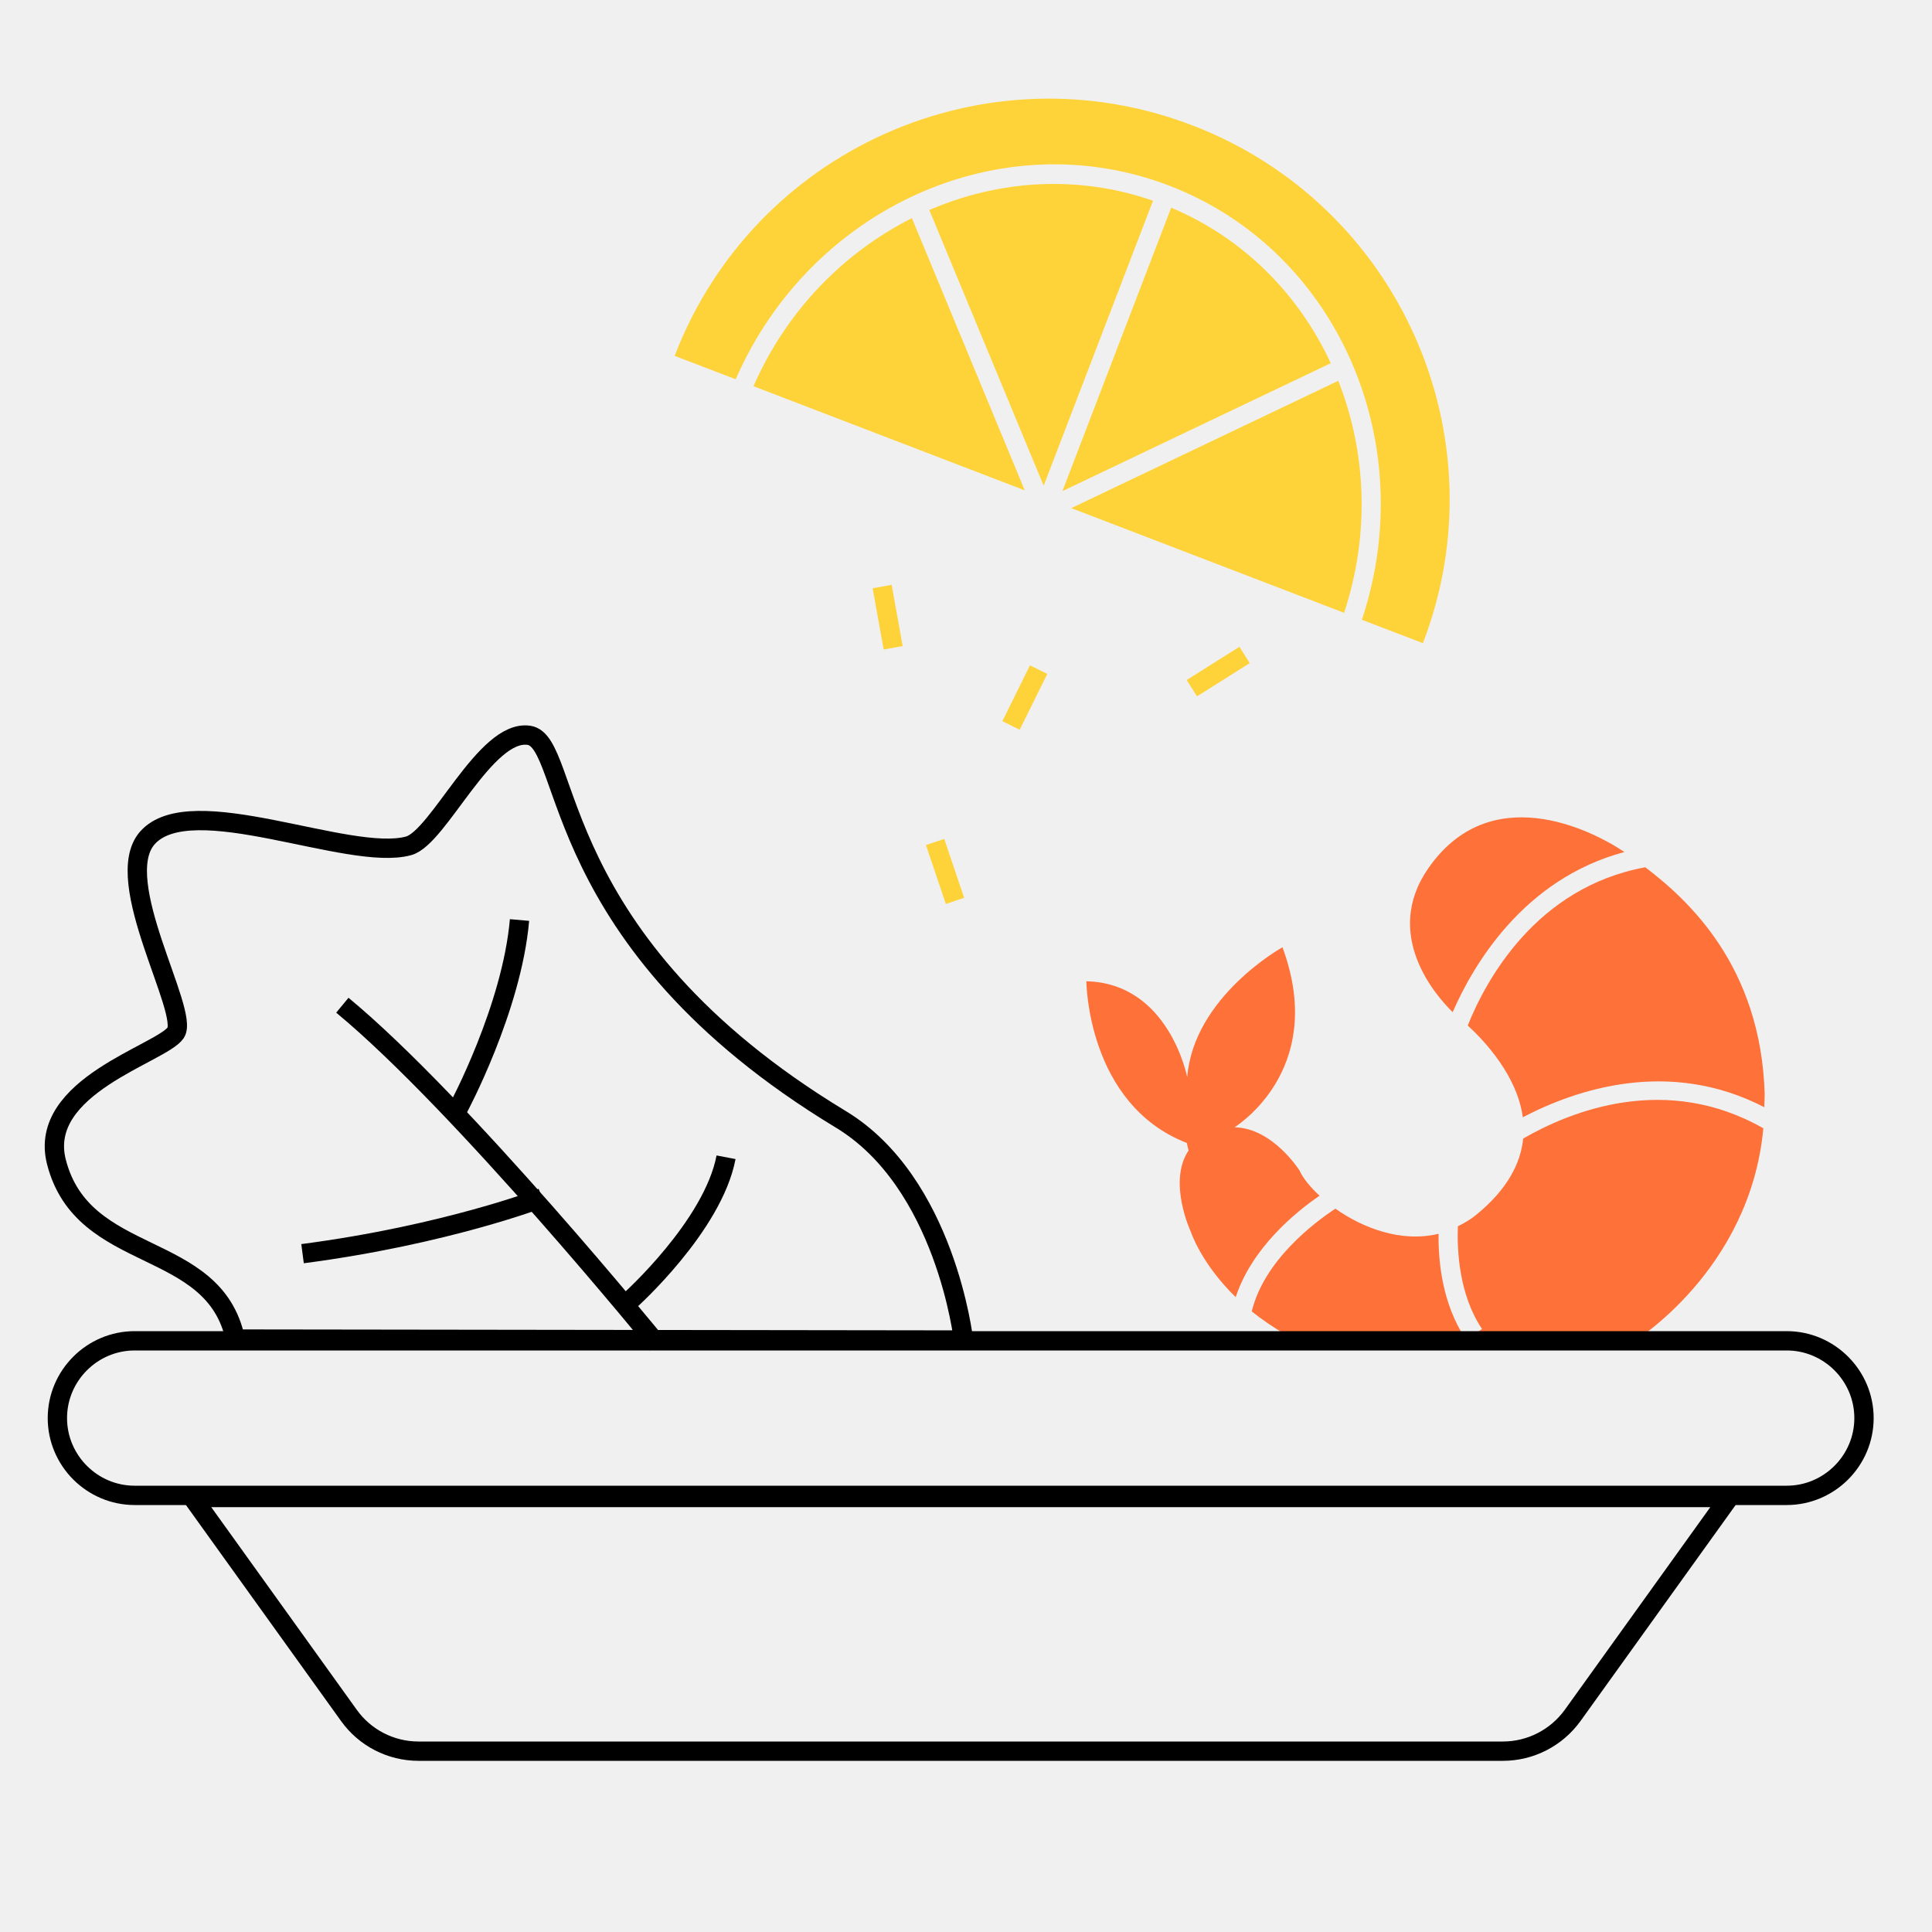
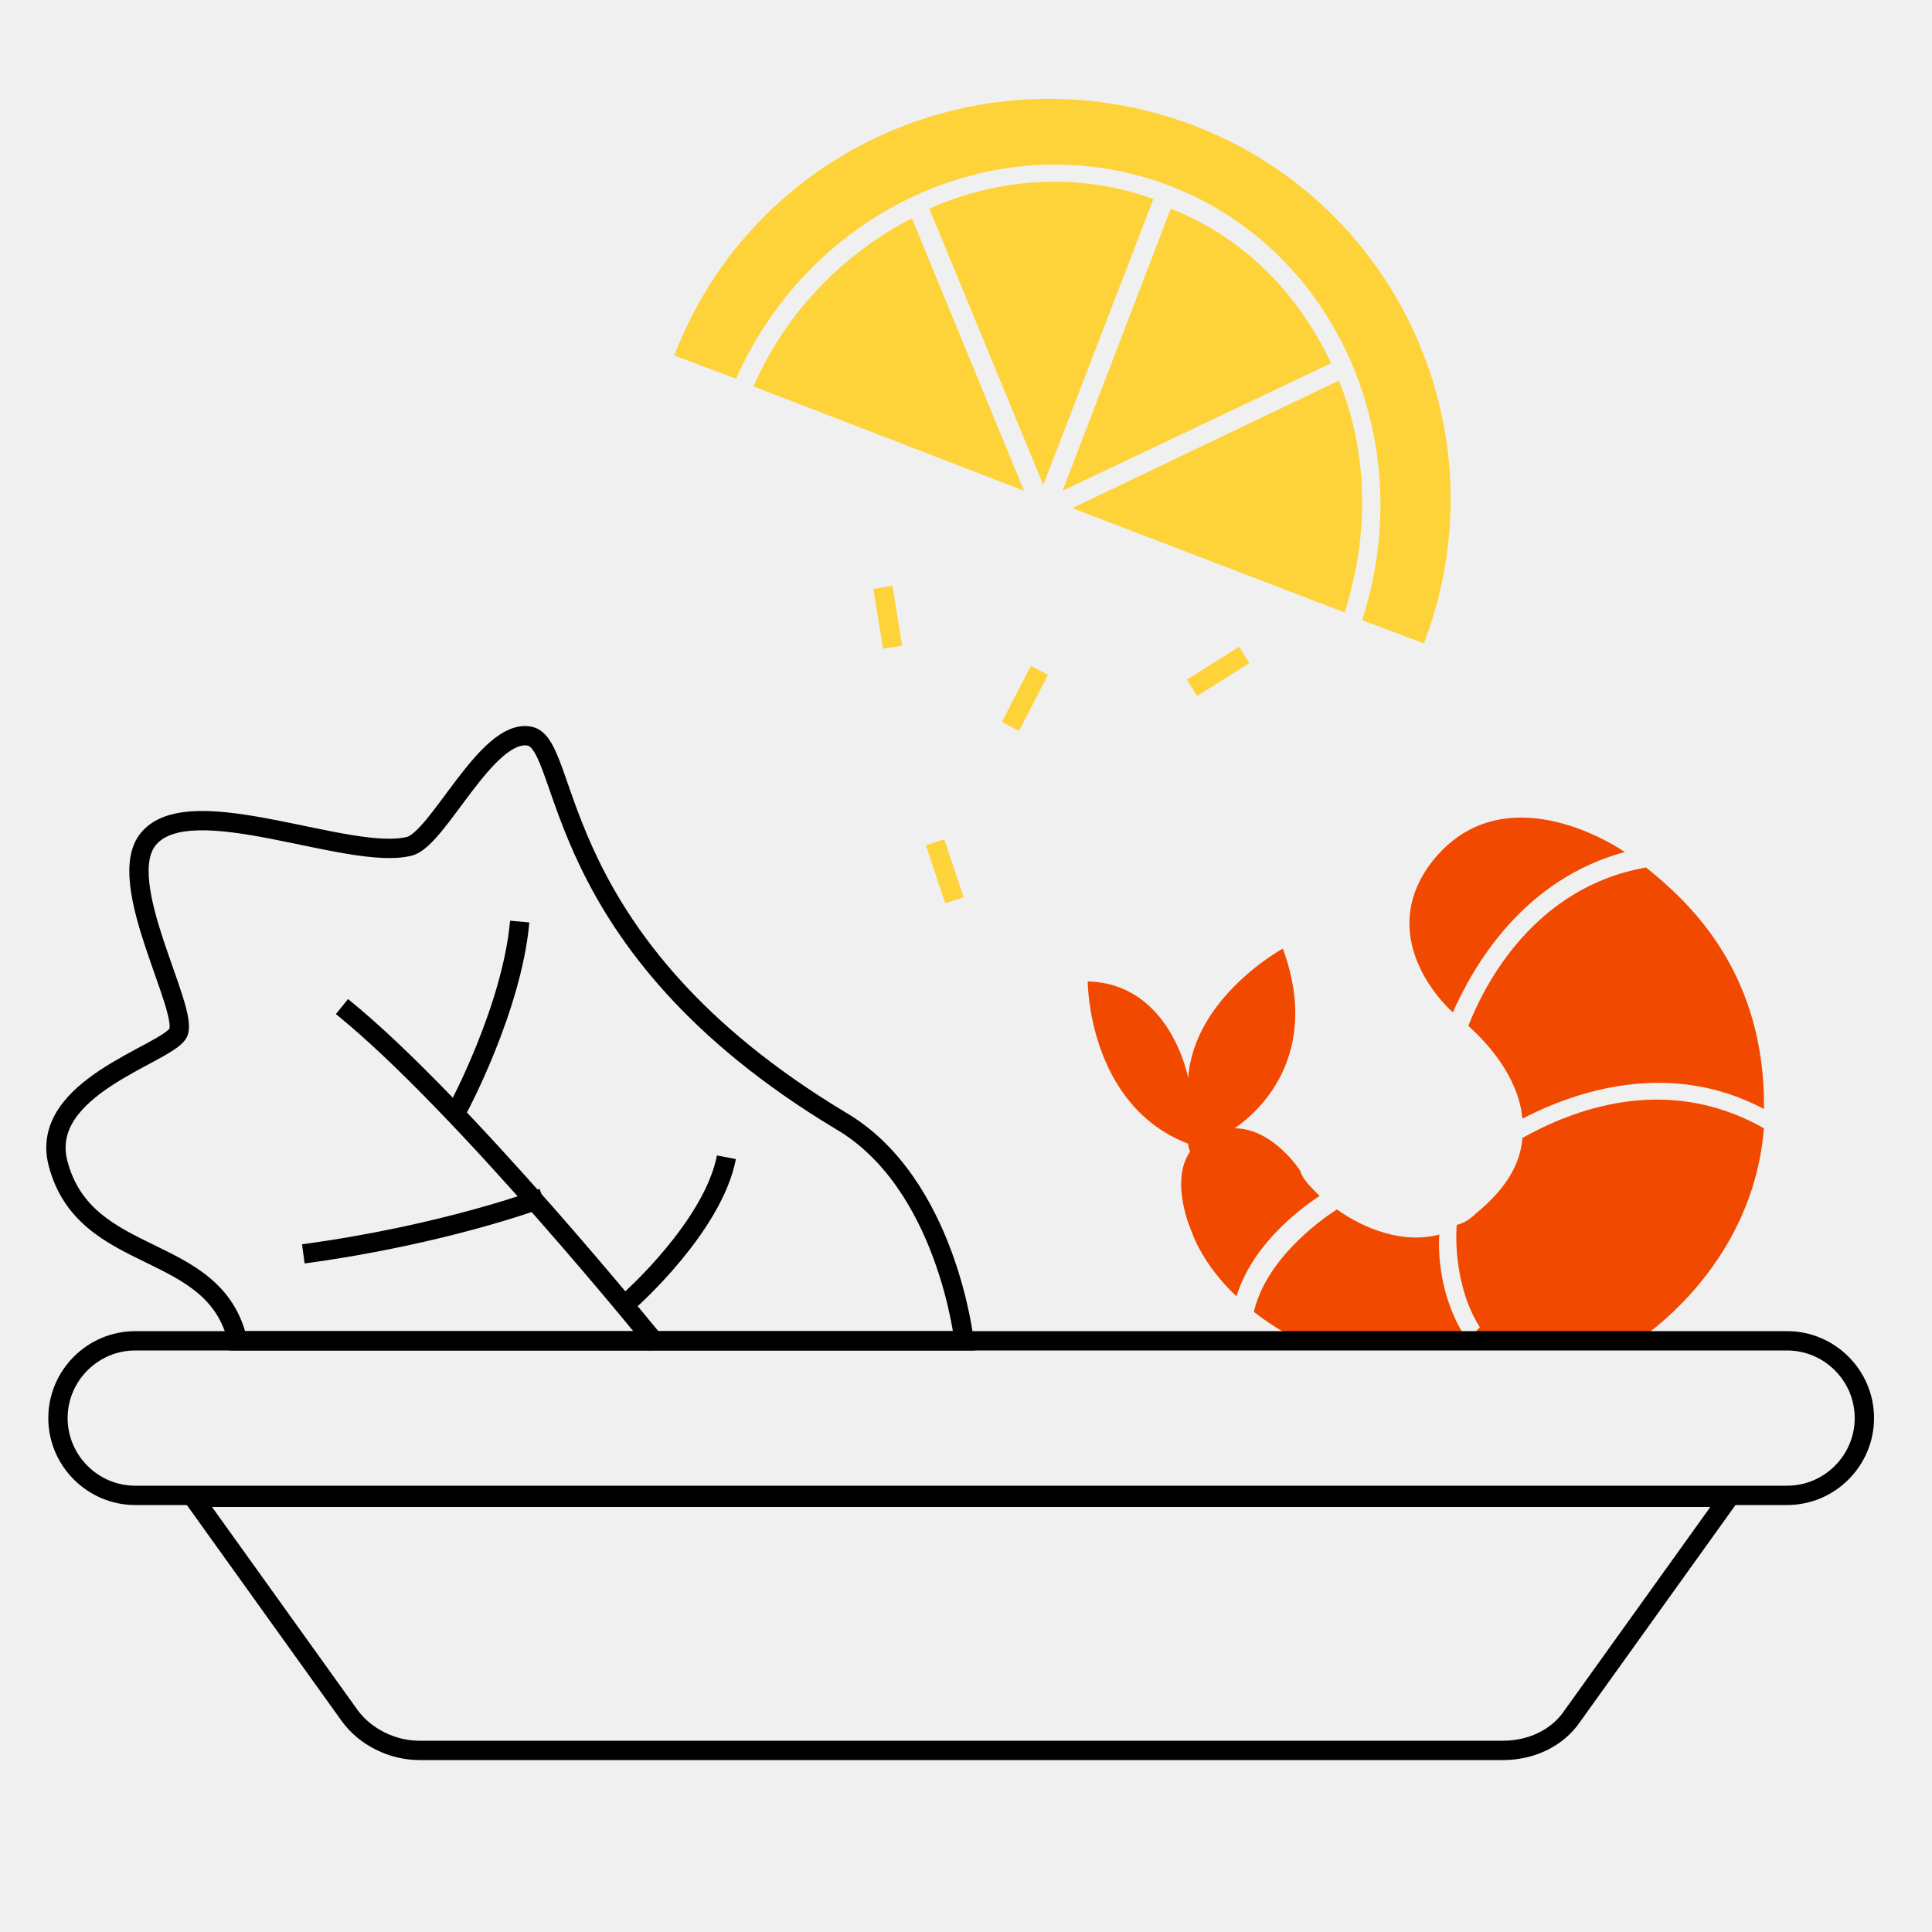
- <svg xmlns="http://www.w3.org/2000/svg" version="1.1" x="0px" y="0px" viewBox="0 0 100 100" style="enable-background:new 0 0 100 100;" xml:space="preserve">
+ <svg xmlns="http://www.w3.org/2000/svg" version="1.1" id="Capa_1" x="0px" y="0px" viewBox="0 0 100 100" style="enable-background:new 0 0 100 100;" xml:space="preserve">
  <style type="text/css">
	.st0{display:none;}
- 	.st1{fill:#FAFAFA;}
- 	.st2{fill:#FE7139;}
- 	.st3{fill:none;stroke:#000000;stroke-miterlimit:10;}
- 	.st4{fill:#FED339;}
- 	.st5{fill:#FAFAFA;stroke:#000000;stroke-miterlimit:10;}
- 	.st6{fill:#FFFFFF;stroke:#000000;stroke-miterlimit:10;}
- 	.st7{fill:#754C24;stroke:#000000;stroke-miterlimit:10;}
- 	.st8{fill:#FFFFFF;}
- 	.st9{fill:none;stroke:#FFFFFF;stroke-width:2;stroke-miterlimit:10;}
- 	.st10{fill:none;}
- 	.st11{fill:#3964FE;}
- 	.st12{fill:none;stroke:#3964FE;stroke-miterlimit:10;}
- 	.st13{fill:none;stroke:#FE7139;stroke-miterlimit:10;}
- 	.st14{fill:none;stroke:#FED339;stroke-miterlimit:10;}
- 	.st15{fill:none;stroke:#FED339;stroke-width:2;stroke-miterlimit:10;}
- 	.st16{fill:#FAFAFA;stroke:#000000;stroke-width:2;stroke-miterlimit:10;}
- 	.st17{fill:#FF0000;}
+ 	.st1{fill:none;stroke:#000000;stroke-miterlimit:10;}
+ 	.st2{fill:#F14900;}
+ 	.st3{fill:#FED339;}
+ 	.st4{fill:none;stroke:#FED339;stroke-miterlimit:10;}
</style>
-   <g id="Capa_2" class="st0">
+   <g id="Capa_2_1_" class="st0">
</g>
  <g id="CHICOPAN">
</g>
  <g id="CHICAPASTEL">
</g>
  <g id="CHICAMOBIL">
</g>
  <g id="CHICOREVIEW">
</g>
  <g id="CHICAESTADISTICAS">
</g>
  <g id="AMERICANO">
</g>
  <g id="PIZZA">
</g>
  <g id="MEXICANO">
</g>
  <g id="POKE">
</g>
  <g id="INDIO">
</g>
  <g id="GRIEGO">
</g>
  <g id="TAILANDES">
</g>
  <g id="COREANA">
</g>
  <g id="COLOMPIANA">
</g>
  <g id="PERUANO">
-     <path class="st3" d="M49.87,69.36c0,0-0.92-8.15-6.36-11.43C28.22,48.68,29.64,38.4,27.38,38.06s-4.67,5.29-6.23,5.72   c-3.09,0.85-11.28-2.98-13.53-0.4c-1.92,2.21,2.21,9,1.47,10.08c-0.74,1.08-7.17,2.76-6.17,6.68c1.38,5.38,8.15,3.96,9.26,9.17   L49.87,69.36z" />
-     <path class="st3" d="M34.02,69.58c0,0-10.13-12.45-16.3-17.55" />
-     <path class="st3" d="M28.06,62c0,0-4.98,1.92-12.4,2.89" />
-     <path class="st3" d="M23.72,57.36c0,0,2.77-5.15,3.17-9.74" />
-     <path class="st3" d="M32.6,67.32c0,0,4.3-3.85,4.98-7.42" />
+     <path class="st1" d="M49.9,69.4c0,0-0.9-8.2-6.4-11.4c-15.3-9.2-13.9-19.5-16.1-19.9s-4.7,5.3-6.2,5.7c-3.1,0.8-11.3-3-13.5-0.4   c-1.9,2.2,2.2,9,1.5,10.1c-0.7,1.1-7.2,2.8-6.2,6.7c1.4,5.4,8.1,4,9.3,9.2L49.9,69.4z" />
+     <path class="st1" d="M34,69.6c0,0-10.1-12.5-16.3-17.5" />
+     <path class="st1" d="M28.1,62c0,0-5,1.9-12.4,2.9" />
+     <path class="st1" d="M23.7,57.4c0,0,2.8-5.2,3.2-9.7" />
+     <path class="st1" d="M32.6,67.3c0,0,4.3-3.8,5-7.4" />
    <g>
-       <path class="st2" d="M75.19,52.39c1.07-2.46,3.68-6.9,8.89-8.29c-1.8-1.21-6.97-3.74-10.15,0.84    C71.53,48.39,74.34,51.56,75.19,52.39z" />
-       <path class="st2" d="M85.16,44.89c-5.67,1.04-8.26,5.87-9.19,8.19c0.88,0.81,2.56,2.6,2.85,4.75c2.73-1.43,7.56-3.08,12.5-0.52    c0-0.23,0.02-0.45,0.02-0.69C91.14,49.97,87.34,46.55,85.16,44.89z" />
-       <path class="st2" d="M78.84,58.93c-0.13,1.27-0.8,2.61-2.41,3.93c-0.31,0.26-0.64,0.45-0.97,0.61c-0.05,1.26,0.06,3.55,1.25,5.32    l-0.75,0.5l8.57,0.17c0,0,6.06-3.69,6.74-11.06C86.23,55.53,81.32,57.5,78.84,58.93z" />
-       <path class="st2" d="M74.46,63.86c-1.93,0.47-3.93-0.3-5.34-1.3c-1.08,0.71-3.69,2.67-4.33,5.32c0.53,0.42,1.13,0.84,1.82,1.23    l9.24,0.18C74.65,67.48,74.44,65.29,74.46,63.86z" />
-       <path class="st2" d="M63.96,67.14c0.84-2.56,3.11-4.41,4.34-5.25c-0.5-0.46-0.87-0.93-1.04-1.31c0,0-1.39-2.2-3.36-2.23    c0.56-0.37,4.7-3.31,2.48-9.32c0,0-4.6,2.55-4.93,6.73c0,0-0.93-4.87-5.22-4.97c0,0,0.03,6.36,5.2,8.37c0,0,0.03,0.15,0.09,0.39    c-1.09,1.62,0.11,4.19,0.11,4.19S62.16,65.39,63.96,67.14z" />
+       <path class="st2" d="M75.2,52.4c1.1-2.5,3.7-6.9,8.9-8.3c-1.8-1.2-7-3.7-10.2,0.8C71.5,48.4,74.3,51.6,75.2,52.4z" />
+       <path class="st2" d="M85.2,44.9c-5.7,1-8.3,5.9-9.2,8.2c0.9,0.8,2.6,2.6,2.8,4.8c2.7-1.4,7.6-3.1,12.5-0.5c0-0.2,0-0.5,0-0.7    C91.1,50,87.3,46.6,85.2,44.9z" />
+       <path class="st2" d="M78.8,58.9c-0.1,1.3-0.8,2.6-2.4,3.9c-0.3,0.3-0.6,0.5-1,0.6c-0.1,1.3,0.1,3.6,1.2,5.3L76,69.3l8.6,0.2    c0,0,6.1-3.7,6.7-11.1C86.2,55.5,81.3,57.5,78.8,58.9z" />
+       <path class="st2" d="M74.5,63.9c-1.9,0.5-3.9-0.3-5.3-1.3c-1.1,0.7-3.7,2.7-4.3,5.3c0.5,0.4,1.1,0.8,1.8,1.2l9.2,0.2    C74.7,67.5,74.4,65.3,74.5,63.9z" />
+       <path class="st2" d="M64,67.1c0.8-2.6,3.1-4.4,4.3-5.2c-0.5-0.5-0.9-0.9-1-1.3c0,0-1.4-2.2-3.4-2.2c0.6-0.4,4.7-3.3,2.5-9.3    c0,0-4.6,2.5-4.9,6.7c0,0-0.9-4.9-5.2-5c0,0,0,6.4,5.2,8.4c0,0,0,0.2,0.1,0.4c-1.1,1.6,0.1,4.2,0.1,4.2S62.2,65.4,64,67.1z" />
    </g>
    <g>
-       <path class="st3" d="M92.48,77.4H6.97c-2.2,0-4-1.8-4-4v0c0-2.2,1.8-4,4-4h85.51c2.2,0,4,1.8,4,4v0    C96.48,75.6,94.68,77.4,92.48,77.4z" />
-       <path class="st3" d="M77.79,90.64H21.66c-1.43,0-2.77-0.69-3.6-1.85l-8.1-11.28H89.5l-8.1,11.28    C80.56,89.95,79.22,90.64,77.79,90.64z" />
+       <path class="st1" d="M92.5,77.4H7c-2.2,0-4-1.8-4-4l0,0c0-2.2,1.8-4,4-4h85.5c2.2,0,4,1.8,4,4l0,0C96.5,75.6,94.7,77.4,92.5,77.4z    " />
+       <path class="st1" d="M77.8,90.6H21.7c-1.4,0-2.8-0.7-3.6-1.8L10,77.5h79.5l-8.1,11.3C80.6,90,79.2,90.6,77.8,90.6z" />
    </g>
    <g>
-       <path class="st4" d="M60.62,10.75l-5.63,14.67l13.89-6.62C67.23,15.24,64.38,12.33,60.62,10.75z" />
-       <path class="st4" d="M60.52,9.61c8.7,3.34,13.03,13.28,9.97,22.47l3.16,1.21c4.11-10.7-1.24-22.7-11.93-26.8    c-10.7-4.11-22.7,1.24-26.8,11.93l3.16,1.21C41.95,10.76,51.82,6.27,60.52,9.61z" />
-       <path class="st4" d="M54.02,25.14l5.66-14.75c-3.88-1.35-7.97-1.08-11.58,0.48L54.02,25.14z" />
-       <path class="st4" d="M55.45,26.3l14.12,5.42c1.35-4.09,1.15-8.33-0.3-12.01L55.45,26.3z" />
-       <path class="st4" d="M53.04,25.38L47.2,11.29c-3.51,1.77-6.48,4.77-8.2,8.7L53.04,25.38z" />
+       <path class="st3" d="M60.6,10.8L55,25.4l13.9-6.6C67.2,15.2,64.4,12.3,60.6,10.8z" />
+       <path class="st3" d="M60.5,9.6c8.7,3.3,13,13.3,10,22.5l3.2,1.2c4.1-10.7-1.2-22.7-11.9-26.8C51,2.4,39,7.7,34.9,18.4l3.2,1.2    C42,10.8,51.8,6.3,60.5,9.6z" />
+       <path class="st3" d="M54,25.1l5.7-14.8c-3.9-1.4-8-1.1-11.6,0.5L54,25.1z" />
+       <path class="st3" d="M55.5,26.3l14.1,5.4c1.3-4.1,1.2-8.3-0.3-12L55.5,26.3z" />
+       <path class="st3" d="M53,25.4l-5.8-14.1c-3.5,1.8-6.5,4.8-8.2,8.7L53,25.4z" />
    </g>
-     <line class="st14" x1="45.66" y1="30.36" x2="46.23" y2="33.53" />
-     <line class="st14" x1="53.76" y1="34.66" x2="52.33" y2="37.55" />
-     <line class="st14" x1="48.4" y1="43.58" x2="49.43" y2="46.63" />
-     <line class="st14" x1="64.42" y1="33.9" x2="61.69" y2="35.62" />
+     <line class="st4" x1="45.7" y1="30.4" x2="46.2" y2="33.5" />
+     <line class="st4" x1="53.8" y1="34.7" x2="52.3" y2="37.6" />
+     <line class="st4" x1="48.4" y1="43.6" x2="49.4" y2="46.6" />
+     <line class="st4" x1="64.4" y1="33.9" x2="61.7" y2="35.6" />
  </g>
  <g id="Turco">
</g>
</svg>
